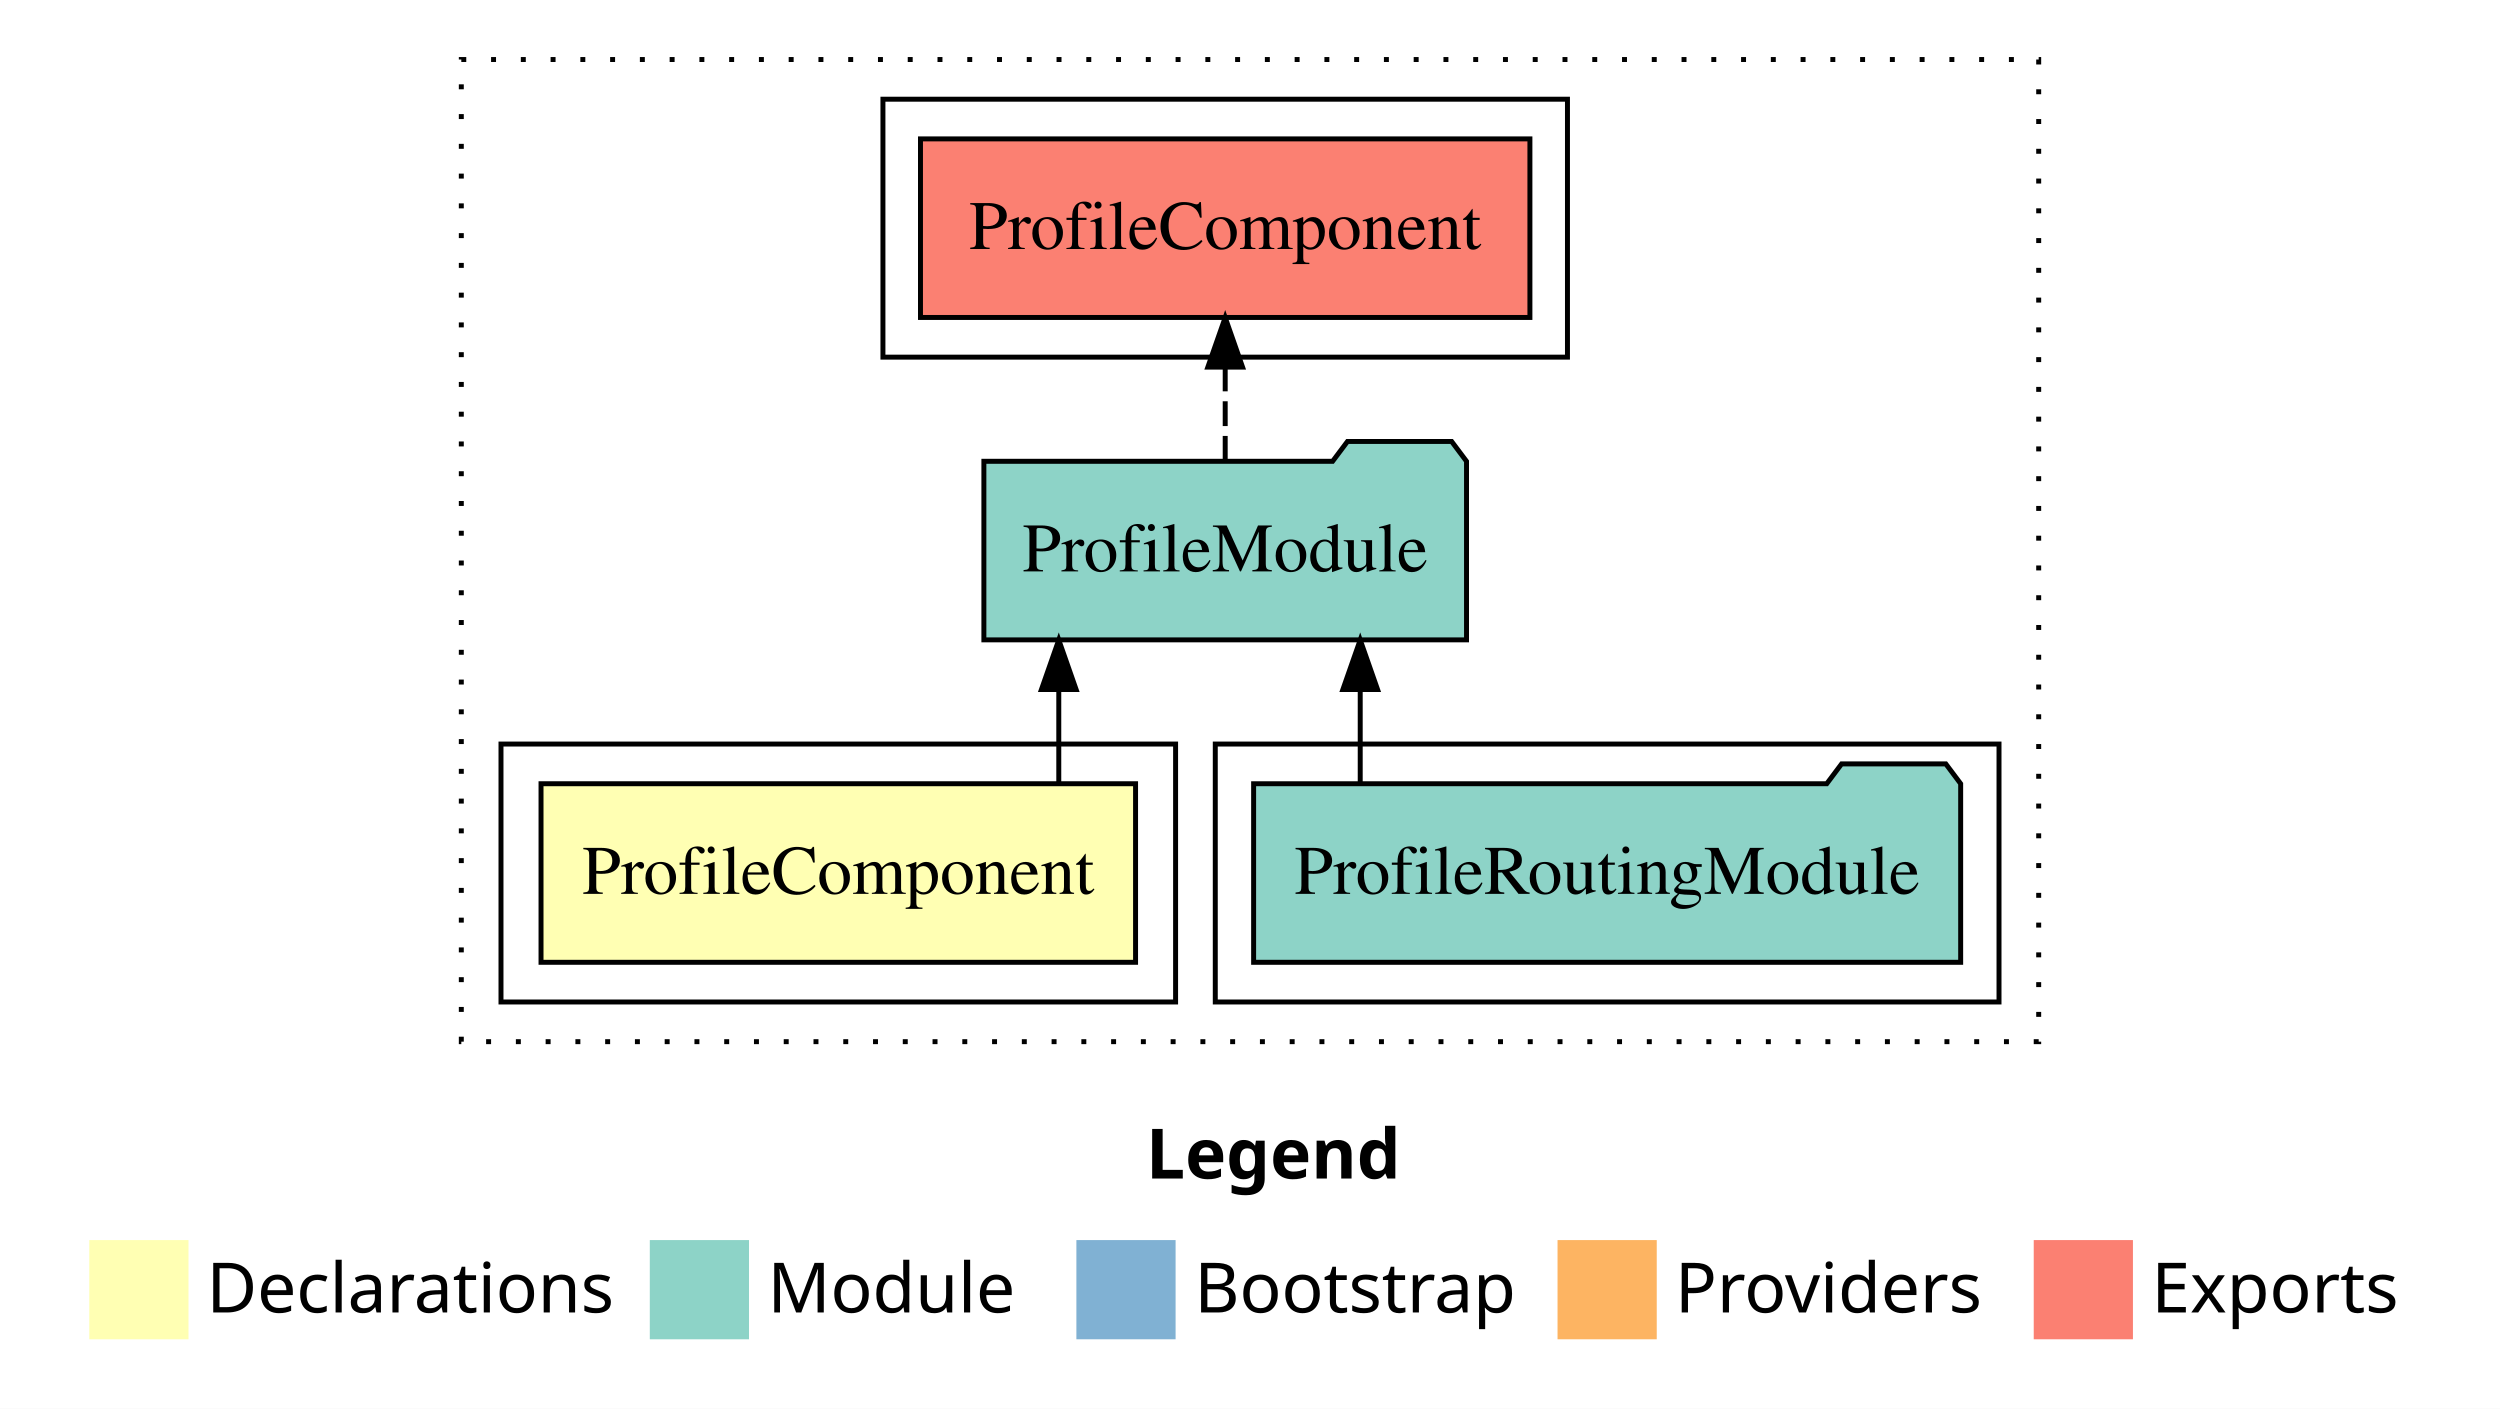
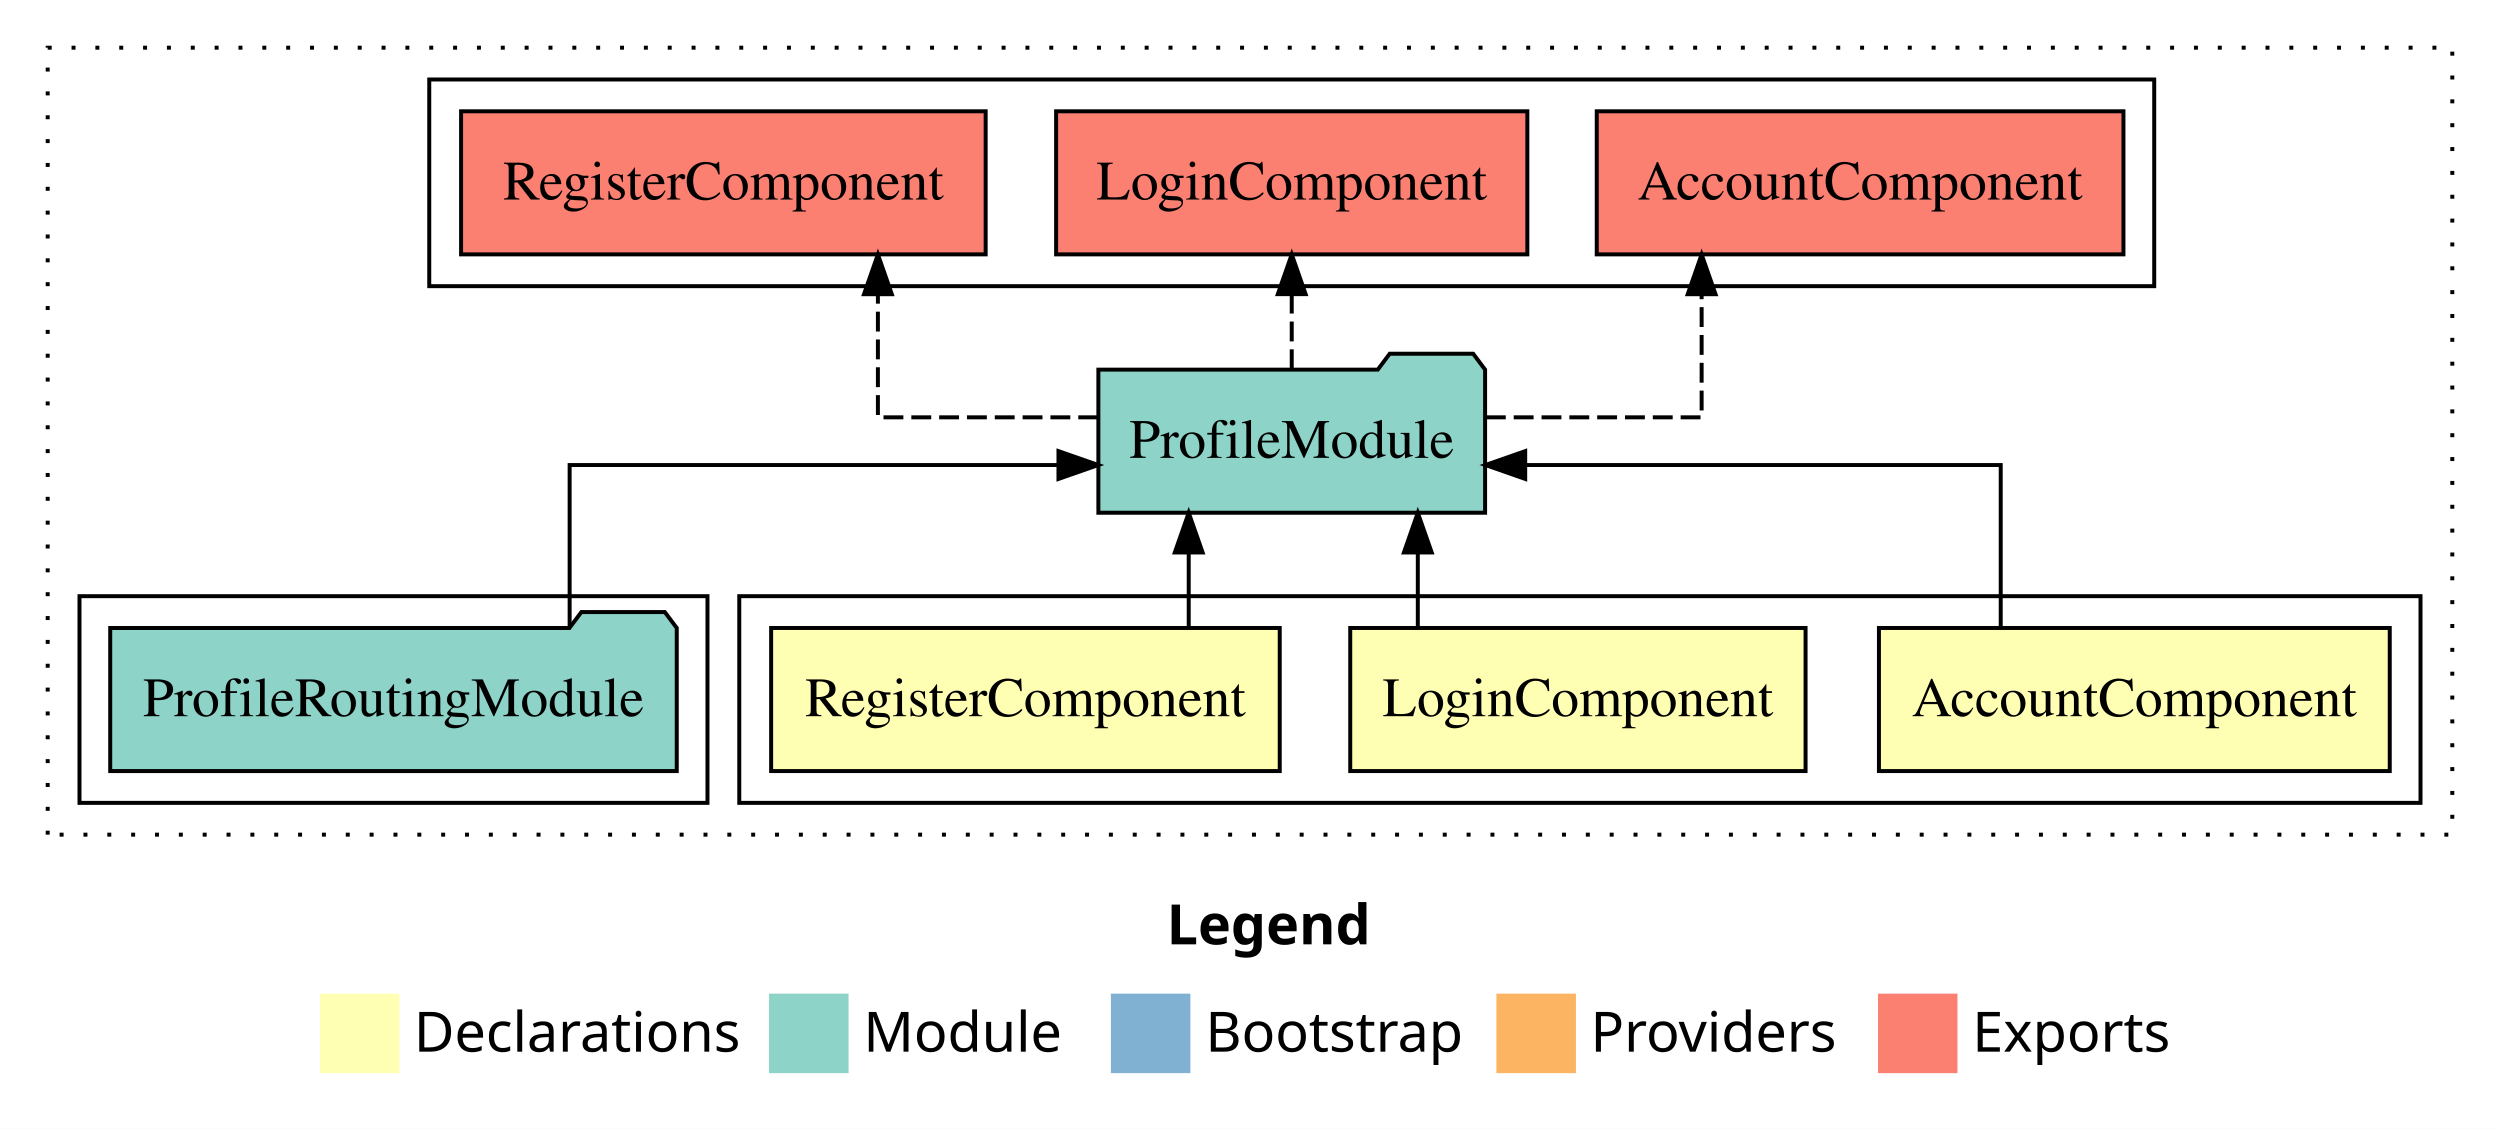
- <svg xmlns="http://www.w3.org/2000/svg" width="504pt" height="284pt" viewBox="0.00 0.00 504.00 284.00">
+ <svg xmlns="http://www.w3.org/2000/svg" width="629pt" height="284pt" viewBox="0.00 0.00 629.00 284.00">
  <g id="graph0" class="graph" transform="scale(1 1) rotate(0) translate(4 280)">
-     <polygon fill="white" stroke="transparent" points="-4,4 -4,-280 500,-280 500,4 -4,4" />
-     <text text-anchor="start" x="227.01" y="-42.4" font-family="sans-serif" font-weight="bold" font-size="14.00">Legend</text>
-     <polygon fill="#ffffb3" stroke="transparent" points="14,-10 14,-30 34,-30 34,-10 14,-10" />
-     <text text-anchor="start" x="37.63" y="-15.4" font-family="sans-serif" font-size="14.00">  Declarations</text>
-     <polygon fill="#8dd3c7" stroke="transparent" points="127,-10 127,-30 147,-30 147,-10 127,-10" />
-     <text text-anchor="start" x="150.73" y="-15.4" font-family="sans-serif" font-size="14.00">  Module</text>
-     <polygon fill="#80b1d3" stroke="transparent" points="213,-10 213,-30 233,-30 233,-10 213,-10" />
-     <text text-anchor="start" x="236.78" y="-15.4" font-family="sans-serif" font-size="14.00">  Bootstrap</text>
-     <polygon fill="#fdb462" stroke="transparent" points="310,-10 310,-30 330,-30 330,-10 310,-10" />
-     <text text-anchor="start" x="333.67" y="-15.4" font-family="sans-serif" font-size="14.00">  Providers</text>
-     <polygon fill="#fb8072" stroke="transparent" points="406,-10 406,-30 426,-30 426,-10 406,-10" />
-     <text text-anchor="start" x="429.73" y="-15.4" font-family="sans-serif" font-size="14.00">  Exports</text>
+     <polygon fill="white" stroke="transparent" points="-4,4 -4,-280 625,-280 625,4 -4,4" />
+     <text text-anchor="start" x="289.51" y="-42.4" font-family="sans-serif" font-weight="bold" font-size="14.00">Legend</text>
+     <polygon fill="#ffffb3" stroke="transparent" points="76.5,-10 76.5,-30 96.5,-30 96.5,-10 76.5,-10" />
+     <text text-anchor="start" x="100.13" y="-15.4" font-family="sans-serif" font-size="14.00">  Declarations</text>
+     <polygon fill="#8dd3c7" stroke="transparent" points="189.5,-10 189.5,-30 209.5,-30 209.5,-10 189.5,-10" />
+     <text text-anchor="start" x="213.23" y="-15.4" font-family="sans-serif" font-size="14.00">  Module</text>
+     <polygon fill="#80b1d3" stroke="transparent" points="275.5,-10 275.5,-30 295.5,-30 295.5,-10 275.5,-10" />
+     <text text-anchor="start" x="299.28" y="-15.4" font-family="sans-serif" font-size="14.00">  Bootstrap</text>
+     <polygon fill="#fdb462" stroke="transparent" points="372.5,-10 372.5,-30 392.5,-30 392.5,-10 372.5,-10" />
+     <text text-anchor="start" x="396.17" y="-15.4" font-family="sans-serif" font-size="14.00">  Providers</text>
+     <polygon fill="#fb8072" stroke="transparent" points="468.5,-10 468.5,-30 488.5,-30 488.5,-10 468.5,-10" />
+     <text text-anchor="start" x="492.23" y="-15.4" font-family="sans-serif" font-size="14.00">  Exports</text>
    <g id="clust1" class="cluster">
-       <polygon fill="none" stroke="black" stroke-dasharray="1,5" points="89,-70 89,-268 407,-268 407,-70 89,-70" />
+       <polygon fill="none" stroke="black" stroke-dasharray="1,5" points="8,-70 8,-268 613,-268 613,-70 8,-70" />
    </g>
-     <g id="clust5" class="cluster">
-       <polygon fill="none" stroke="black" points="174,-208 174,-260 312,-260 312,-208 174,-208" />
-     </g>
-     <g id="clust4" class="cluster">
-       <polygon fill="none" stroke="black" points="241,-78 241,-130 399,-130 399,-78 241,-78" />
+     <g id="clust7" class="cluster">
+       <polygon fill="none" stroke="black" points="104,-208 104,-260 538,-260 538,-208 104,-208" />
    </g>
    <g id="clust2" class="cluster">
-       <polygon fill="none" stroke="black" points="97,-78 97,-130 233,-130 233,-78 97,-78" />
+       <polygon fill="none" stroke="black" points="182,-78 182,-130 605,-130 605,-78 182,-78" />
+     </g>
+     <g id="clust6" class="cluster">
+       <polygon fill="none" stroke="black" points="16,-78 16,-130 174,-130 174,-78 16,-78" />
    </g>
    <g id="node1" class="node">
-       <polygon fill="#ffffb3" stroke="black" points="224.93,-122 105.07,-122 105.07,-86 224.93,-86 224.93,-122" />
-       <text text-anchor="middle" x="165" y="-99.8" font-family="Times,serif" font-size="14.00">ProfileComponent</text>
+       <polygon fill="#ffffb3" stroke="black" points="597.26,-122 468.74,-122 468.74,-86 597.26,-86 597.26,-122" />
+       <text text-anchor="middle" x="533" y="-99.8" font-family="Times,serif" font-size="14.00">AccountComponent</text>
+     </g>
+     <g id="node4" class="node">
+       <polygon fill="#8dd3c7" stroke="black" points="369.65,-187 366.65,-191 345.65,-191 342.65,-187 272.35,-187 272.35,-151 369.65,-151 369.65,-187" />
+       <text text-anchor="middle" x="321" y="-164.8" font-family="Times,serif" font-size="14.00">ProfileModule</text>
+     </g>
+     <g id="edge1" class="edge">
+       <path fill="none" stroke="black" d="M499.38,-122.02C499.38,-139.37 499.38,-163 499.38,-163 499.38,-163 379.74,-163 379.74,-163" />
+       <polygon fill="black" stroke="black" points="379.74,-159.5 369.74,-163 379.74,-166.5 379.74,-159.5" />
    </g>
    <g id="node2" class="node">
-       <polygon fill="#8dd3c7" stroke="black" points="291.65,-187 288.65,-191 267.65,-191 264.65,-187 194.35,-187 194.35,-151 291.65,-151 291.65,-187" />
-       <text text-anchor="middle" x="243" y="-164.8" font-family="Times,serif" font-size="14.00">ProfileModule</text>
+       <polygon fill="#ffffb3" stroke="black" points="450.28,-122 335.72,-122 335.72,-86 450.28,-86 450.28,-122" />
+       <text text-anchor="middle" x="393" y="-99.8" font-family="Times,serif" font-size="14.00">LoginComponent</text>
    </g>
-     <g id="edge1" class="edge">
-       <path fill="none" stroke="black" d="M209.45,-122.11C209.45,-122.11 209.45,-140.99 209.45,-140.99" />
-       <polygon fill="black" stroke="black" points="205.95,-140.99 209.45,-150.99 212.95,-140.99 205.95,-140.99" />
+     <g id="edge2" class="edge">
+       <path fill="none" stroke="black" d="M352.72,-122.11C352.72,-122.11 352.72,-140.99 352.72,-140.99" />
+       <polygon fill="black" stroke="black" points="349.22,-140.99 352.72,-150.99 356.22,-140.99 349.22,-140.99" />
    </g>
-     <g id="node4" class="node">
-       <polygon fill="#fb8072" stroke="black" points="304.43,-252 181.57,-252 181.57,-216 304.43,-216 304.43,-252" />
-       <text text-anchor="middle" x="243" y="-229.8" font-family="Times,serif" font-size="14.00">ProfileComponent </text>
+     <g id="node3" class="node">
+       <polygon fill="#ffffb3" stroke="black" points="317.98,-122 190.02,-122 190.02,-86 317.98,-86 317.98,-122" />
+       <text text-anchor="middle" x="254" y="-99.8" font-family="Times,serif" font-size="14.00">RegisterComponent</text>
    </g>
    <g id="edge3" class="edge">
-       <path fill="none" stroke="black" stroke-dasharray="5,2" d="M243,-187.11C243,-187.11 243,-205.99 243,-205.99" />
-       <polygon fill="black" stroke="black" points="239.5,-205.99 243,-215.99 246.5,-205.99 239.5,-205.99" />
+       <path fill="none" stroke="black" d="M295.08,-122.11C295.08,-122.11 295.08,-140.99 295.08,-140.99" />
+       <polygon fill="black" stroke="black" points="291.58,-140.99 295.08,-150.99 298.58,-140.99 291.58,-140.99" />
    </g>
-     <g id="node3" class="node">
-       <polygon fill="#8dd3c7" stroke="black" points="391.27,-122 388.27,-126 367.27,-126 364.27,-122 248.73,-122 248.73,-86 391.27,-86 391.27,-122" />
-       <text text-anchor="middle" x="320" y="-99.8" font-family="Times,serif" font-size="14.00">ProfileRoutingModule</text>
+     <g id="node6" class="node">
+       <polygon fill="#fb8072" stroke="black" points="530.26,-252 397.74,-252 397.74,-216 530.26,-216 530.26,-252" />
+       <text text-anchor="middle" x="464" y="-229.8" font-family="Times,serif" font-size="14.00">AccountComponent </text>
    </g>
-     <g id="edge2" class="edge">
-       <path fill="none" stroke="black" d="M270.22,-122.11C270.22,-122.11 270.22,-140.99 270.22,-140.99" />
-       <polygon fill="black" stroke="black" points="266.72,-140.99 270.22,-150.99 273.72,-140.99 266.72,-140.99" />
+     <g id="edge5" class="edge">
+       <path fill="none" stroke="black" stroke-dasharray="5,2" d="M369.85,-175C396.5,-175 424.13,-175 424.13,-175 424.13,-175 424.13,-205.98 424.13,-205.98" />
+       <polygon fill="black" stroke="black" points="420.63,-205.98 424.13,-215.98 427.63,-205.98 420.63,-205.98" />
+     </g>
+     <g id="node7" class="node">
+       <polygon fill="#fb8072" stroke="black" points="380.28,-252 261.72,-252 261.72,-216 380.28,-216 380.28,-252" />
+       <text text-anchor="middle" x="321" y="-229.8" font-family="Times,serif" font-size="14.00">LoginComponent </text>
+     </g>
+     <g id="edge6" class="edge">
+       <path fill="none" stroke="black" stroke-dasharray="5,2" d="M321,-187.11C321,-187.11 321,-205.99 321,-205.99" />
+       <polygon fill="black" stroke="black" points="317.5,-205.99 321,-215.99 324.5,-205.99 317.5,-205.99" />
+     </g>
+     <g id="node8" class="node">
+       <polygon fill="#fb8072" stroke="black" points="243.99,-252 112.01,-252 112.01,-216 243.99,-216 243.99,-252" />
+       <text text-anchor="middle" x="178" y="-229.8" font-family="Times,serif" font-size="14.00">RegisterComponent </text>
+     </g>
+     <g id="edge7" class="edge">
+       <path fill="none" stroke="black" stroke-dasharray="5,2" d="M272.29,-175C245.19,-175 216.88,-175 216.88,-175 216.88,-175 216.88,-205.98 216.88,-205.98" />
+       <polygon fill="black" stroke="black" points="213.38,-205.98 216.88,-215.98 220.38,-205.98 213.38,-205.98" />
+     </g>
+     <g id="node5" class="node">
+       <polygon fill="#8dd3c7" stroke="black" points="166.27,-122 163.27,-126 142.27,-126 139.27,-122 23.73,-122 23.73,-86 166.27,-86 166.27,-122" />
+       <text text-anchor="middle" x="95" y="-99.8" font-family="Times,serif" font-size="14.00">ProfileRoutingModule</text>
+     </g>
+     <g id="edge4" class="edge">
+       <path fill="none" stroke="black" d="M139.32,-122.02C139.32,-139.37 139.32,-163 139.32,-163 139.32,-163 262.31,-163 262.31,-163" />
+       <polygon fill="black" stroke="black" points="262.31,-166.5 272.31,-163 262.31,-159.5 262.31,-166.5" />
    </g>
  </g>
</svg>
